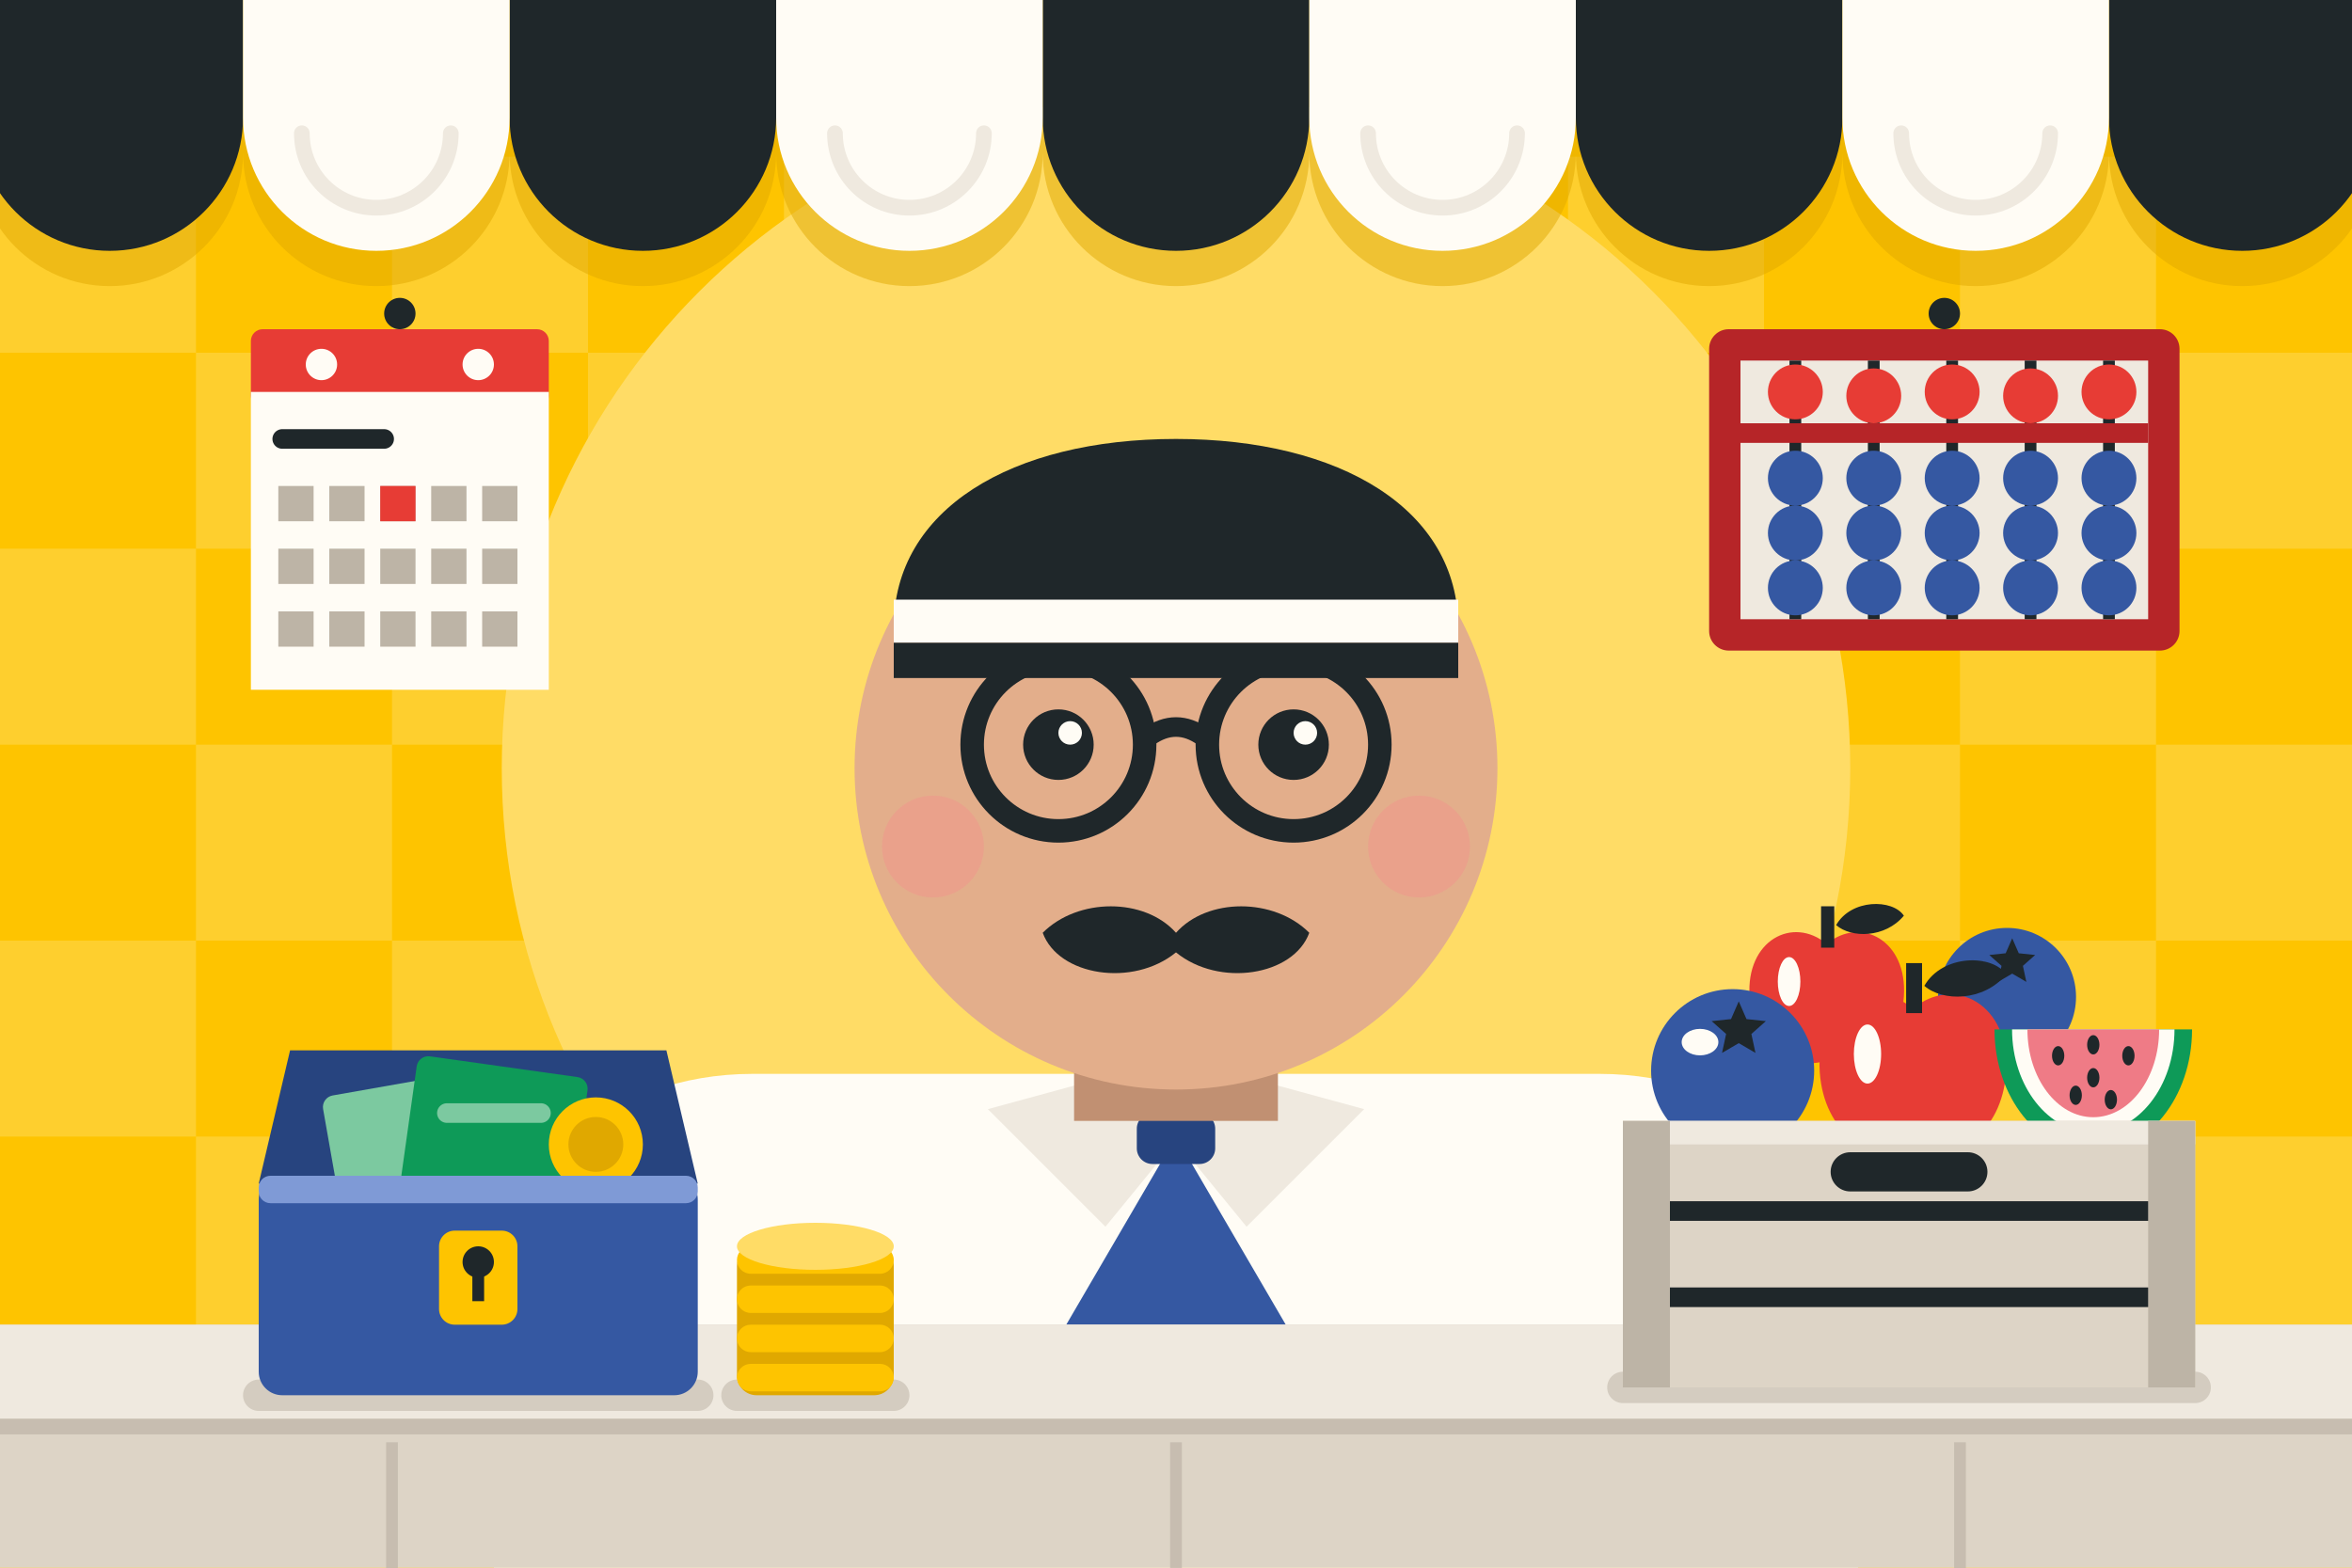
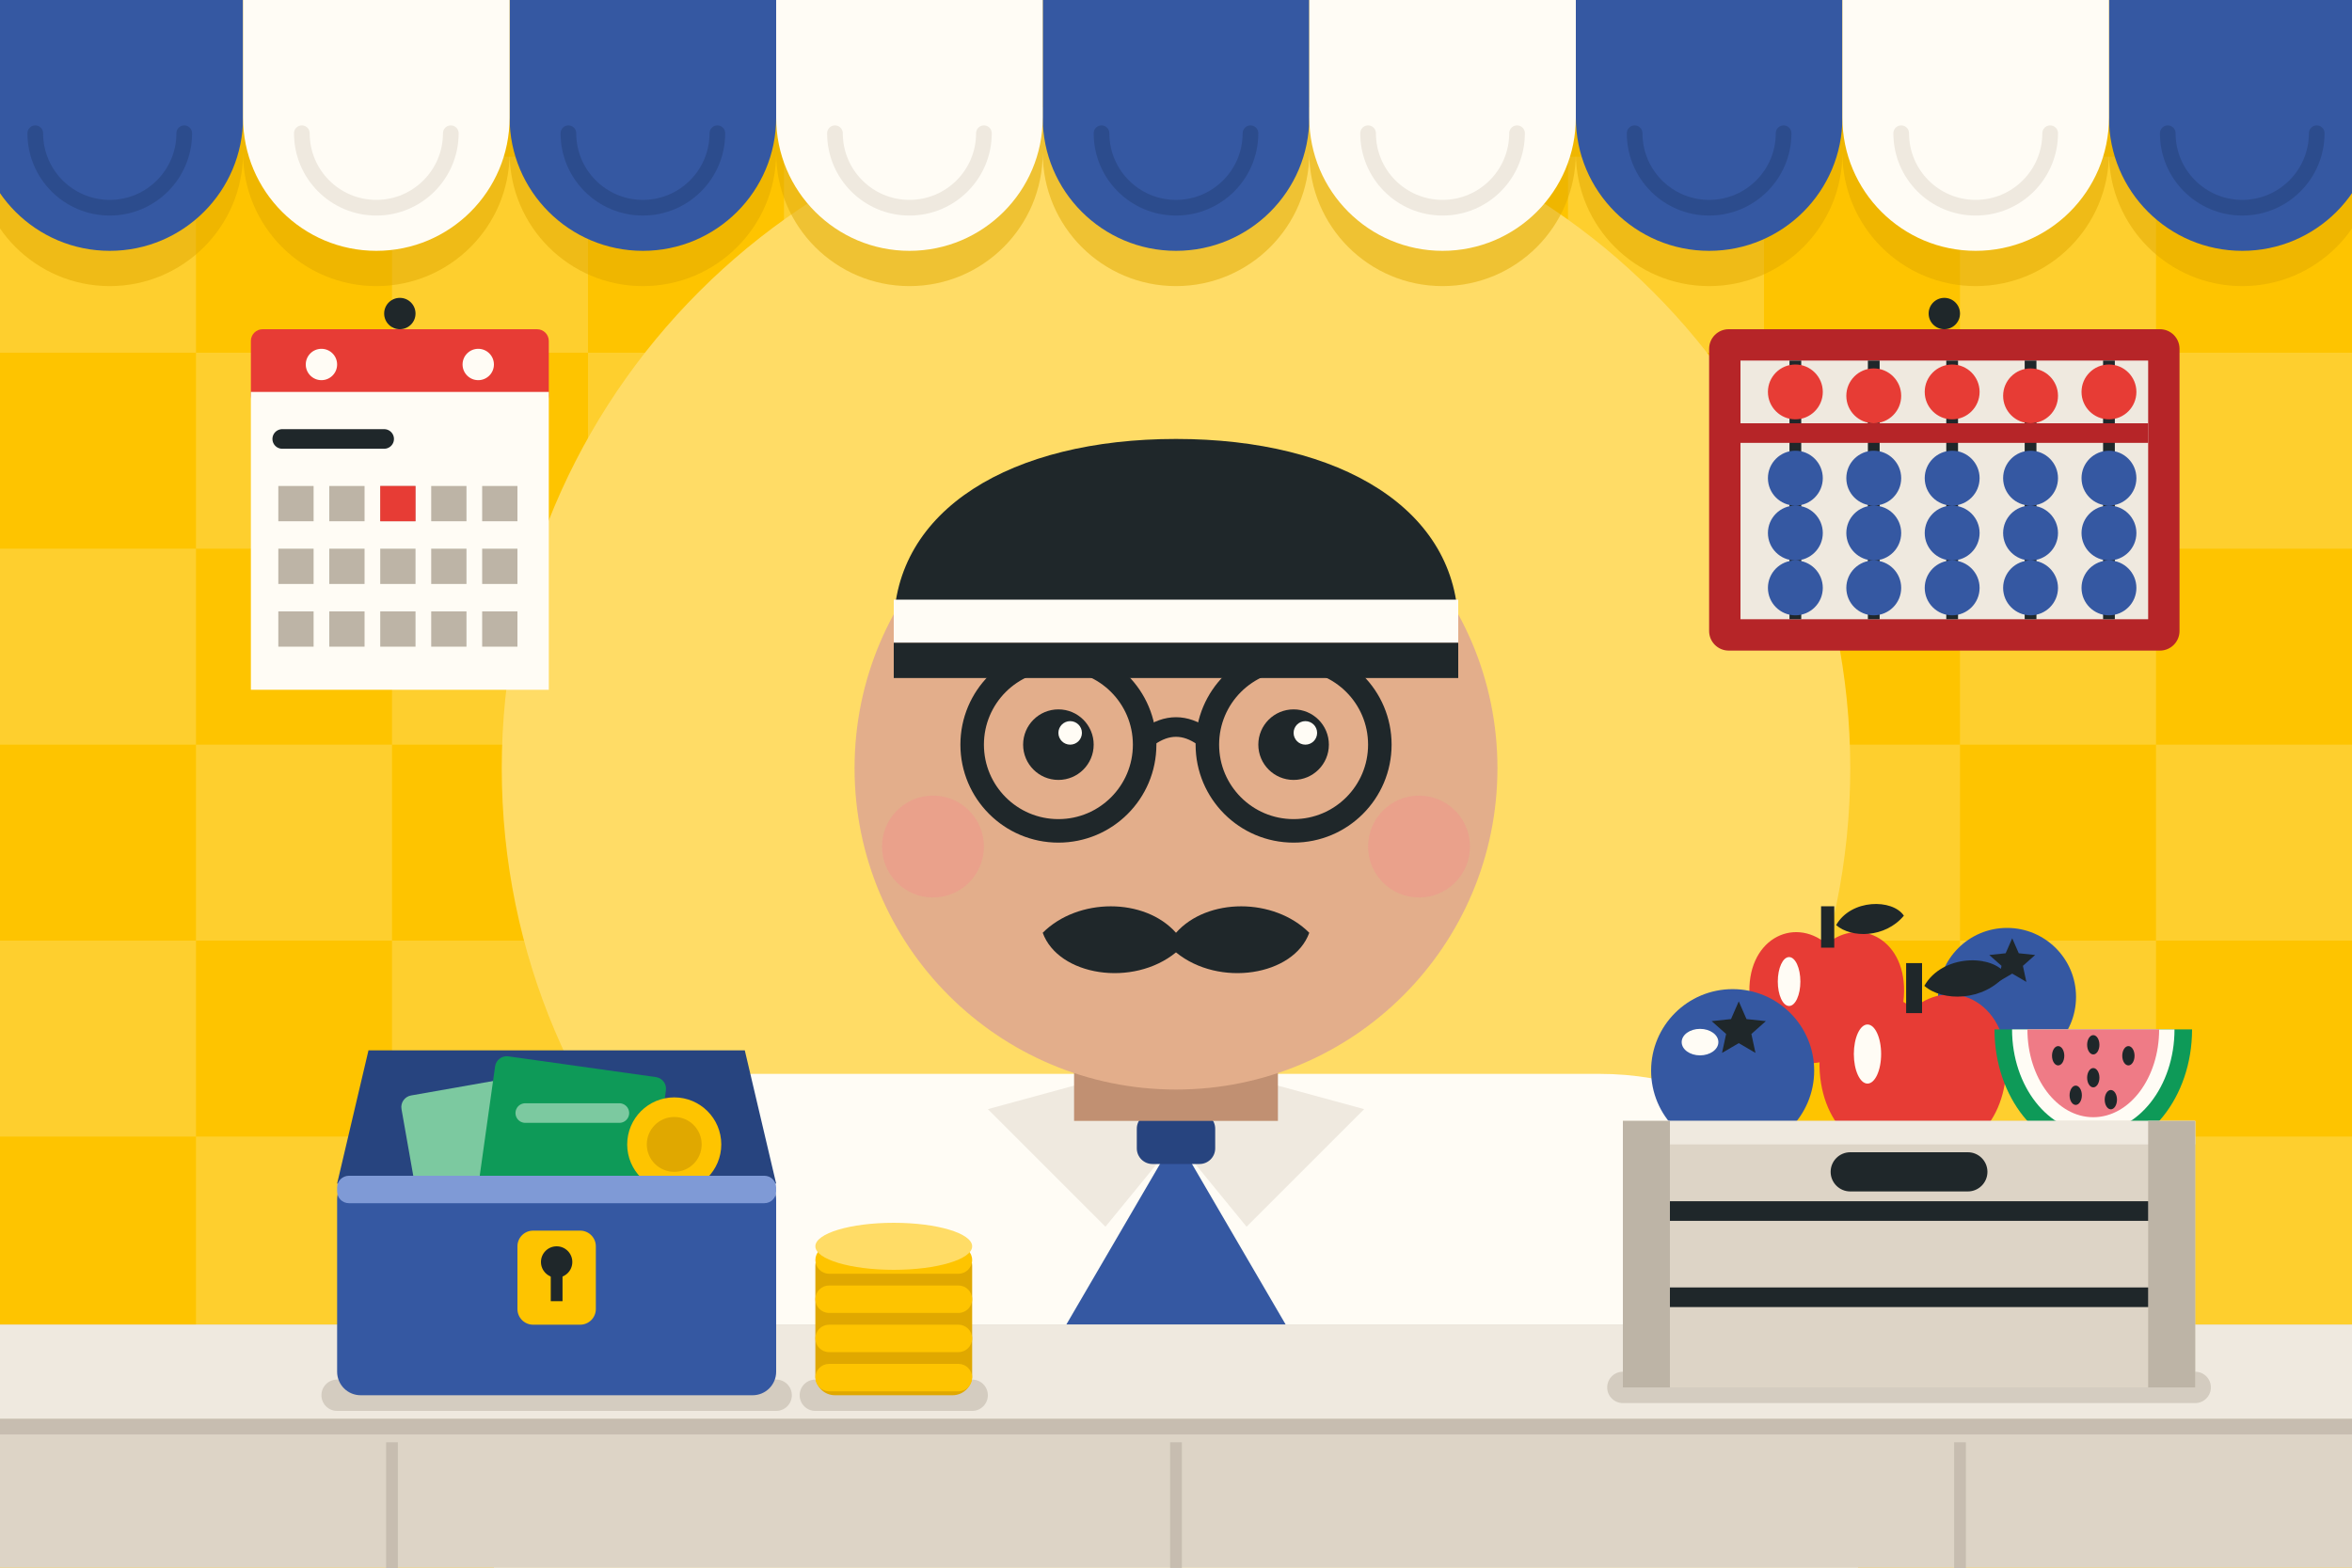
<svg xmlns="http://www.w3.org/2000/svg" viewBox="0 0 600 400">
  <rect x="0" y="0" width="600" height="400" fill="#fec400" />
  <path d="M0 40h50v50h-50zM100 40h50v50h-50zM200 40h50v50h-50zM300 40h50v50h-50zM400 40h50v50h-50zM500 40h50v50h-50zM50 90h50v50h-50zM150 90h50v50h-50zM250 90h50v50h-50zM350 90h50v50h-50zM450 90h50v50h-50zM550 90h50v50h-50zM0 140h50v50h-50zM100 140h50v50h-50zM200 140h50v50h-50zM300 140h50v50h-50zM400 140h50v50h-50zM500 140h50v50h-50zM50 190h50v50h-50zM150 190h50v50h-50zM250 190h50v50h-50zM350 190h50v50h-50zM450 190h50v50h-50zM550 190h50v50h-50zM0 240h50v50h-50zM100 240h50v50h-50zM200 240h50v50h-50zM300 240h50v50h-50zM400 240h50v50h-50zM500 240h50v50h-50zM50 290h50v50h-50zM150 290h50v50h-50zM250 290h50v50h-50zM350 290h50v50h-50zM450 290h50v50h-50zM550 290h50v50h-50zM0 340h50v50h-50zM100 340h50v50h-50zM200 340h50v50h-50zM300 340h50v50h-50zM400 340h50v50h-50zM500 340h50v50h-50zM50 390h50v50h-50zM150 390h50v50h-50zM250 390h50v50h-50zM350 390h50v50h-50zM450 390h50v50h-50zM550 390h50v50h-50z" fill="#ffdc66" opacity="0.45" />
  <circle cx="300" cy="196" r="172" fill="#ffdc66" />
  <circle cx="102" cy="80" r="4" fill="#1f272a" />
  <rect x="64" y="84" width="76" height="20" rx="3" fill="#e73c35" />
  <rect x="64" y="100" width="76" height="76" fill="#fffcf5" />
  <path d="M78 93a4 4 0 1 0 8 0a4 4 0 1 0 -8 0zM118 93a4 4 0 1 0 8 0a4 4 0 1 0 -8 0z" fill="#fffcf5" />
  <path d="M72 112h26" fill="none" stroke="#1f272a" stroke-width="5" stroke-linecap="round" stroke-linejoin="round" />
  <path d="M71 124h9v9h-9zM84 124h9v9h-9zM97 124h9v9h-9zM110 124h9v9h-9zM123 124h9v9h-9zM71 140h9v9h-9zM84 140h9v9h-9zM97 140h9v9h-9zM110 140h9v9h-9zM123 140h9v9h-9zM71 156h9v9h-9zM84 156h9v9h-9zM97 156h9v9h-9zM110 156h9v9h-9zM123 156h9v9h-9z" fill="#bdb4a6" />
  <rect x="97" y="124" width="9" height="9" fill="#e73c35" />
  <circle cx="496" cy="80" r="4" fill="#1f272a" />
  <rect x="436" y="84" width="120" height="82" rx="5" fill="#b62528" />
  <rect x="444" y="92" width="104" height="66" fill="#efe9df" />
  <path d="M458 92v66M478 92v66M498 92v66M518 92v66M538 92v66" fill="none" stroke="#1f272a" stroke-width="3" stroke-linecap="butt" stroke-linejoin="round" />
  <rect x="444" y="108" width="104" height="5" fill="#b62528" />
-   <path d="M451 100a7 7 0 1 0 14 0a7 7 0 1 0 -14 0zM491 100a7 7 0 1 0 14 0a7 7 0 1 0 -14 0zM531 100a7 7 0 1 0 14 0a7 7 0 1 0 -14 0z" fill="#e73c35" />
-   <path d="M471 101a7 7 0 1 0 14 0a7 7 0 1 0 -14 0zM511 101a7 7 0 1 0 14 0a7 7 0 1 0 -14 0z" fill="#e73c35" />
+   <path d="M451 100a7 7 0 1 0 14 0a7 7 0 1 0 -14 0zM471 101a7 7 0 1 0 14 0a7 7 0 1 0 -14 0zM491 100a7 7 0 1 0 14 0a7 7 0 1 0 -14 0zM511 101a7 7 0 1 0 14 0a7 7 0 1 0 -14 0zM531 100a7 7 0 1 0 14 0a7 7 0 1 0 -14 0z" fill="#e73c35" />
  <path d="M451 122a7 7 0 1 0 14 0a7 7 0 1 0 -14 0zM451 136a7 7 0 1 0 14 0a7 7 0 1 0 -14 0zM451 150a7 7 0 1 0 14 0a7 7 0 1 0 -14 0zM471 122a7 7 0 1 0 14 0a7 7 0 1 0 -14 0zM471 136a7 7 0 1 0 14 0a7 7 0 1 0 -14 0zM471 150a7 7 0 1 0 14 0a7 7 0 1 0 -14 0zM491 122a7 7 0 1 0 14 0a7 7 0 1 0 -14 0zM491 136a7 7 0 1 0 14 0a7 7 0 1 0 -14 0zM491 150a7 7 0 1 0 14 0a7 7 0 1 0 -14 0zM511 122a7 7 0 1 0 14 0a7 7 0 1 0 -14 0zM511 136a7 7 0 1 0 14 0a7 7 0 1 0 -14 0zM511 150a7 7 0 1 0 14 0a7 7 0 1 0 -14 0zM531 122a7 7 0 1 0 14 0a7 7 0 1 0 -14 0zM531 136a7 7 0 1 0 14 0a7 7 0 1 0 -14 0zM531 150a7 7 0 1 0 14 0a7 7 0 1 0 -14 0z" fill="#3558a2" />
  <path d="M-6 -12h68v42a34 34 0 0 1 -68 0zM130 -12h68v42a34 34 0 0 1 -68 0zM266 -12h68v42a34 34 0 0 1 -68 0zM402 -12h68v42a34 34 0 0 1 -68 0zM538 -12h68v42a34 34 0 0 1 -68 0zM62 -12h68v42a34 34 0 0 1 -68 0zM198 -12h68v42a34 34 0 0 1 -68 0zM334 -12h68v42a34 34 0 0 1 -68 0zM470 -12h68v42a34 34 0 0 1 -68 0z" fill="#e0a800" opacity="0.5" transform="translate(0 9)" />
-   <path d="M-6 -12h68v42a34 34 0 0 1 -68 0zM130 -12h68v42a34 34 0 0 1 -68 0zM266 -12h68v42a34 34 0 0 1 -68 0zM402 -12h68v42a34 34 0 0 1 -68 0zM538 -12h68v42a34 34 0 0 1 -68 0z" fill="#1f272a" />
+   <path d="M-6 -12h68v42a34 34 0 0 1 -68 0zM130 -12h68v42a34 34 0 0 1 -68 0zM266 -12h68v42a34 34 0 0 1 -68 0zM402 -12h68v42a34 34 0 0 1 -68 0zM538 -12h68v42a34 34 0 0 1 -68 0z" fill="#3558a2" />
  <path d="M62 -12h68v42a34 34 0 0 1 -68 0zM198 -12h68v42a34 34 0 0 1 -68 0zM334 -12h68v42a34 34 0 0 1 -68 0zM470 -12h68v42a34 34 0 0 1 -68 0z" fill="#fffcf5" />
+   <path d="M9 34a19 19 0 0 0 38 0M145 34a19 19 0 0 0 38 0M281 34a19 19 0 0 0 38 0M417 34a19 19 0 0 0 38 0M553 34a19 19 0 0 0 38 0" fill="none" stroke="#27447f" stroke-width="4" stroke-linecap="round" stroke-linejoin="round" opacity="0.6" />
  <path d="M77 34a19 19 0 0 0 38 0M213 34a19 19 0 0 0 38 0M349 34a19 19 0 0 0 38 0M485 34a19 19 0 0 0 38 0" fill="none" stroke="#efe9df" stroke-width="4" stroke-linecap="round" stroke-linejoin="round" />
  <path d="M126 400v-66c0-36 30-60 66-60h216c36 0 66 24 66 60v66z" fill="#fffcf5" />
  <path d="M274 277l-22 6 30 30 18-22zM326 277l22 6-30 30-18-22z" fill="#efe9df" />
  <path d="M300 290l28 48h-56z" fill="#3558a2" />
  <rect x="290" y="284" width="20" height="13" rx="4" fill="#27447f" />
  <rect x="274" y="250" width="52" height="36" fill="#c19072" />
  <circle cx="300" cy="196" r="82" fill="#e3ae8b" />
-   <circle cx="238" cy="216" r="13" fill="#f2918c" opacity="0.45" />
-   <circle cx="362" cy="216" r="13" fill="#f2918c" opacity="0.45" />
+   <path d="M225 216a13 13 0 1 0 26 0a13 13 0 1 0 -26 0zM349 216a13 13 0 1 0 26 0a13 13 0 1 0 -26 0z" fill="#f2918c" opacity="0.45" />
  <path d="M228 160c0-30 30-48 72-48s72 18 72 48z" fill="#1f272a" />
  <rect x="228" y="153" width="144" height="11" fill="#fffcf5" />
  <rect x="228" y="164" width="144" height="9" fill="#1f272a" />
-   <circle cx="270" cy="190" r="9" fill="#1f272a" />
-   <circle cx="330" cy="190" r="9" fill="#1f272a" />
-   <circle cx="273" cy="187" r="3" fill="#fffcf5" />
-   <circle cx="333" cy="187" r="3" fill="#fffcf5" />
+   <path d="M261 190a9 9 0 1 0 18 0a9 9 0 1 0 -18 0zM321 190a9 9 0 1 0 18 0a9 9 0 1 0 -18 0z" fill="#1f272a" />
+   <path d="M270 187a3 3 0 1 0 6 0a3 3 0 1 0 -6 0zM330 187a3 3 0 1 0 6 0a3 3 0 1 0 -6 0z" fill="#fffcf5" />
  <circle cx="270" cy="190" r="22" fill="none" stroke="#1f272a" stroke-width="6" />
  <circle cx="330" cy="190" r="22" fill="none" stroke="#1f272a" stroke-width="6" />
  <path d="M293 188q7-5 14 0" fill="none" stroke="#1f272a" stroke-width="5" stroke-linecap="round" stroke-linejoin="round" />
  <path d="M300 238c-8-9-25-9-34 0 4 11 23 14 34 5 11 9 30 6 34-5-9-9-26-9-34 0z" fill="#1f272a" />
  <rect x="0" y="338" width="600" height="62" fill="#ddd4c6" />
  <rect x="0" y="338" width="600" height="24" fill="#efe9df" />
  <rect x="0" y="362" width="600" height="4" fill="#bdb4a6" opacity="0.7" />
  <path d="M100 368v40M300 368v40M500 368v40" fill="none" stroke="#bdb4a6" stroke-width="3" stroke-linecap="butt" stroke-linejoin="round" opacity="0.7" />
-   <rect x="62" y="352" width="120" height="8" rx="4" fill="#bdb4a6" opacity="0.55" />
-   <rect x="184" y="352" width="48" height="8" rx="4" fill="#bdb4a6" opacity="0.55" />
-   <path d="M74 268h96l8 34H66z" fill="#27447f" />
-   <rect x="84" y="276" width="44" height="30" rx="3" fill="#7cc9a0" transform="rotate(-10 106 290)" />
-   <rect x="104" y="272" width="44" height="34" rx="3" fill="#0e9a58" transform="rotate(8 126 290)" />
-   <path d="M114 284h24" fill="none" stroke="#7cc9a0" stroke-width="5" stroke-linecap="round" stroke-linejoin="round" />
-   <circle cx="152" cy="292" r="12" fill="#fec400" />
-   <circle cx="152" cy="292" r="7" fill="#e0a800" />
-   <rect x="66" y="300" width="112" height="56" rx="6" fill="#3558a2" />
-   <rect x="66" y="300" width="112" height="7" rx="3" fill="#7f9ad6" />
-   <rect x="112" y="314" width="20" height="24" rx="4" fill="#fec400" />
-   <circle cx="122" cy="322" r="4" fill="#1f272a" />
-   <rect x="120.5" y="322" width="3" height="10" fill="#1f272a" />
-   <rect x="188" y="318" width="40" height="38" rx="5" fill="#e0a800" />
-   <rect x="188" y="318" width="40" height="7" rx="3.5" fill="#fec400" />
-   <rect x="188" y="328" width="40" height="7" rx="3.5" fill="#fec400" />
-   <rect x="188" y="338" width="40" height="7" rx="3.5" fill="#fec400" />
-   <rect x="188" y="348" width="40" height="7" rx="3.5" fill="#fec400" />
-   <ellipse cx="208" cy="318" rx="20" ry="6" fill="#ffdc66" />
+   <g transform="translate(20 0)">
+     <rect x="62" y="352" width="120" height="8" rx="4" fill="#bdb4a6" opacity="0.55" />
+     <rect x="184" y="352" width="48" height="8" rx="4" fill="#bdb4a6" opacity="0.55" />
+     <path d="M74 268h96l8 34H66z" fill="#27447f" />
+     <rect x="84" y="276" width="44" height="30" rx="3" fill="#7cc9a0" transform="rotate(-10 106 290)" />
+     <rect x="104" y="272" width="44" height="34" rx="3" fill="#0e9a58" transform="rotate(8 126 290)" />
+     <path d="M114 284h24" fill="none" stroke="#7cc9a0" stroke-width="5" stroke-linecap="round" stroke-linejoin="round" />
+     <circle cx="152" cy="292" r="12" fill="#fec400" />
+     <circle cx="152" cy="292" r="7" fill="#e0a800" />
+     <rect x="66" y="300" width="112" height="56" rx="6" fill="#3558a2" />
+     <rect x="66" y="300" width="112" height="7" rx="3" fill="#7f9ad6" />
+     <rect x="112" y="314" width="20" height="24" rx="4" fill="#fec400" />
+     <circle cx="122" cy="322" r="4" fill="#1f272a" />
+     <rect x="120.5" y="322" width="3" height="10" fill="#1f272a" />
+     <rect x="188" y="318" width="40" height="38" rx="5" fill="#e0a800" />
+     <path d="M191.5 318h33.0a3.5 3.5 0 0 1 3.5 3.5v0.0a3.5 3.5 0 0 1 -3.5 3.5h-33.0a3.5 3.5 0 0 1 -3.5 -3.5v-0.0a3.5 3.5 0 0 1 3.5 -3.5zM191.5 328h33.0a3.5 3.5 0 0 1 3.5 3.5v0.0a3.5 3.5 0 0 1 -3.5 3.5h-33.0a3.5 3.5 0 0 1 -3.5 -3.5v-0.0a3.5 3.5 0 0 1 3.5 -3.5zM191.5 338h33.0a3.5 3.5 0 0 1 3.5 3.5v0.0a3.5 3.5 0 0 1 -3.5 3.5h-33.0a3.5 3.5 0 0 1 -3.5 -3.5v-0.0a3.5 3.5 0 0 1 3.5 -3.5zM191.5 348h33.0a3.5 3.5 0 0 1 3.5 3.5v0.0a3.5 3.5 0 0 1 -3.5 3.5h-33.0a3.5 3.5 0 0 1 -3.5 -3.5v-0.0a3.5 3.5 0 0 1 3.5 -3.5z" fill="#fec400" />
+     <ellipse cx="208" cy="318" rx="20" ry="6" fill="#ffdc66" />
+   </g>
  <rect x="410" y="350" width="154" height="8" rx="4" fill="#bdb4a6" opacity="0.55" />
  <g transform="translate(442 227.4) scale(1.5)">
    <path d="M50 28C32 13 7 26 9 56C11 83 31 96 50 90C69 96 89 83 91 56C93 26 68 13 50 28Z" fill="#e73c35" transform="scale(0.32)" />
    <ellipse cx="30" cy="48" rx="6" ry="13" fill="#fffcf5" transform="scale(0.32)" />
    <path d="M47 8h7v22h-7Z" fill="#1f272a" transform="scale(0.32)" />
    <path d="M55 18C63 4 85 4 91 13C81 25 63 25 55 18Z" fill="#1f272a" transform="scale(0.32)" />
  </g>
  <g transform="translate(490 230.6) scale(1.375)">
    <circle cx="50" cy="54" r="40" fill="#3558a2" transform="scale(0.32)" />
    <ellipse cx="34" cy="40" rx="9" ry="6.5" fill="#fffcf5" transform="scale(0.32)" />
    <path d="M53.0 20.0L56.8 28.7L66.3 29.7L59.2 36.0L61.2 45.3L53.0 40.5L44.8 45.3L46.8 36.0L39.7 29.7L49.2 28.7Z" fill="#1f272a" transform="scale(0.32)" />
  </g>
  <g transform="translate(416 245.1) scale(1.625)">
    <circle cx="50" cy="54" r="40" fill="#3558a2" transform="scale(0.32)" />
    <ellipse cx="34" cy="40" rx="9" ry="6.5" fill="#fffcf5" transform="scale(0.32)" />
    <path d="M53.0 20.0L56.8 28.7L66.3 29.7L59.2 36.0L61.2 45.3L53.0 40.5L44.8 45.3L46.8 36.0L39.7 29.7L49.2 28.7Z" fill="#1f272a" transform="scale(0.32)" />
  </g>
  <g transform="translate(459 241.1) scale(1.8125)">
    <path d="M50 28C32 13 7 26 9 56C11 83 31 96 50 90C69 96 89 83 91 56C93 26 68 13 50 28Z" fill="#e73c35" transform="scale(0.32)" />
    <ellipse cx="30" cy="48" rx="6" ry="13" fill="#fffcf5" transform="scale(0.32)" />
    <path d="M47 8h7v22h-7Z" fill="#1f272a" transform="scale(0.32)" />
    <path d="M55 18C63 4 85 4 91 13C81 25 63 25 55 18Z" fill="#1f272a" transform="scale(0.32)" />
  </g>
  <g transform="translate(506 248.1) scale(1.75)">
    <path d="M5 26H95A45 56 0 0 1 5 26Z" fill="#0e9a58" transform="scale(0.32)" />
    <path d="M13 26H87A37 47 0 0 1 13 26Z" fill="#fffcf5" transform="scale(0.32)" />
    <path d="M20 26H80A30 40 0 0 1 20 26Z" fill="#ef7b86" transform="scale(0.32)" />
    <ellipse cx="34" cy="38" rx="2.8" ry="4.4" fill="#1f272a" transform="scale(0.32)" />
    <ellipse cx="50" cy="48" rx="2.8" ry="4.4" fill="#1f272a" transform="scale(0.32)" />
    <ellipse cx="66" cy="38" rx="2.8" ry="4.4" fill="#1f272a" transform="scale(0.32)" />
    <ellipse cx="42" cy="56" rx="2.8" ry="4.4" fill="#1f272a" transform="scale(0.32)" />
    <ellipse cx="58" cy="58" rx="2.8" ry="4.4" fill="#1f272a" transform="scale(0.32)" />
    <ellipse cx="50" cy="33" rx="2.8" ry="4.4" fill="#1f272a" transform="scale(0.32)" />
  </g>
  <rect x="414" y="286" width="146" height="68" fill="#ddd4c6" />
  <rect x="414" y="286" width="146" height="6" fill="#efe9df" />
-   <rect x="414" y="286" width="12" height="68" fill="#bdb4a6" />
-   <rect x="548" y="286" width="12" height="68" fill="#bdb4a6" />
+   <path d="M414 286h12v68h-12zM548 286h12v68h-12z" fill="#bdb4a6" />
  <path d="M426 309h122M426 331h122" fill="none" stroke="#1f272a" stroke-width="5" stroke-linecap="butt" stroke-linejoin="round" />
  <rect x="467.0" y="294" width="40" height="10" rx="5" fill="#1f272a" />
</svg>
